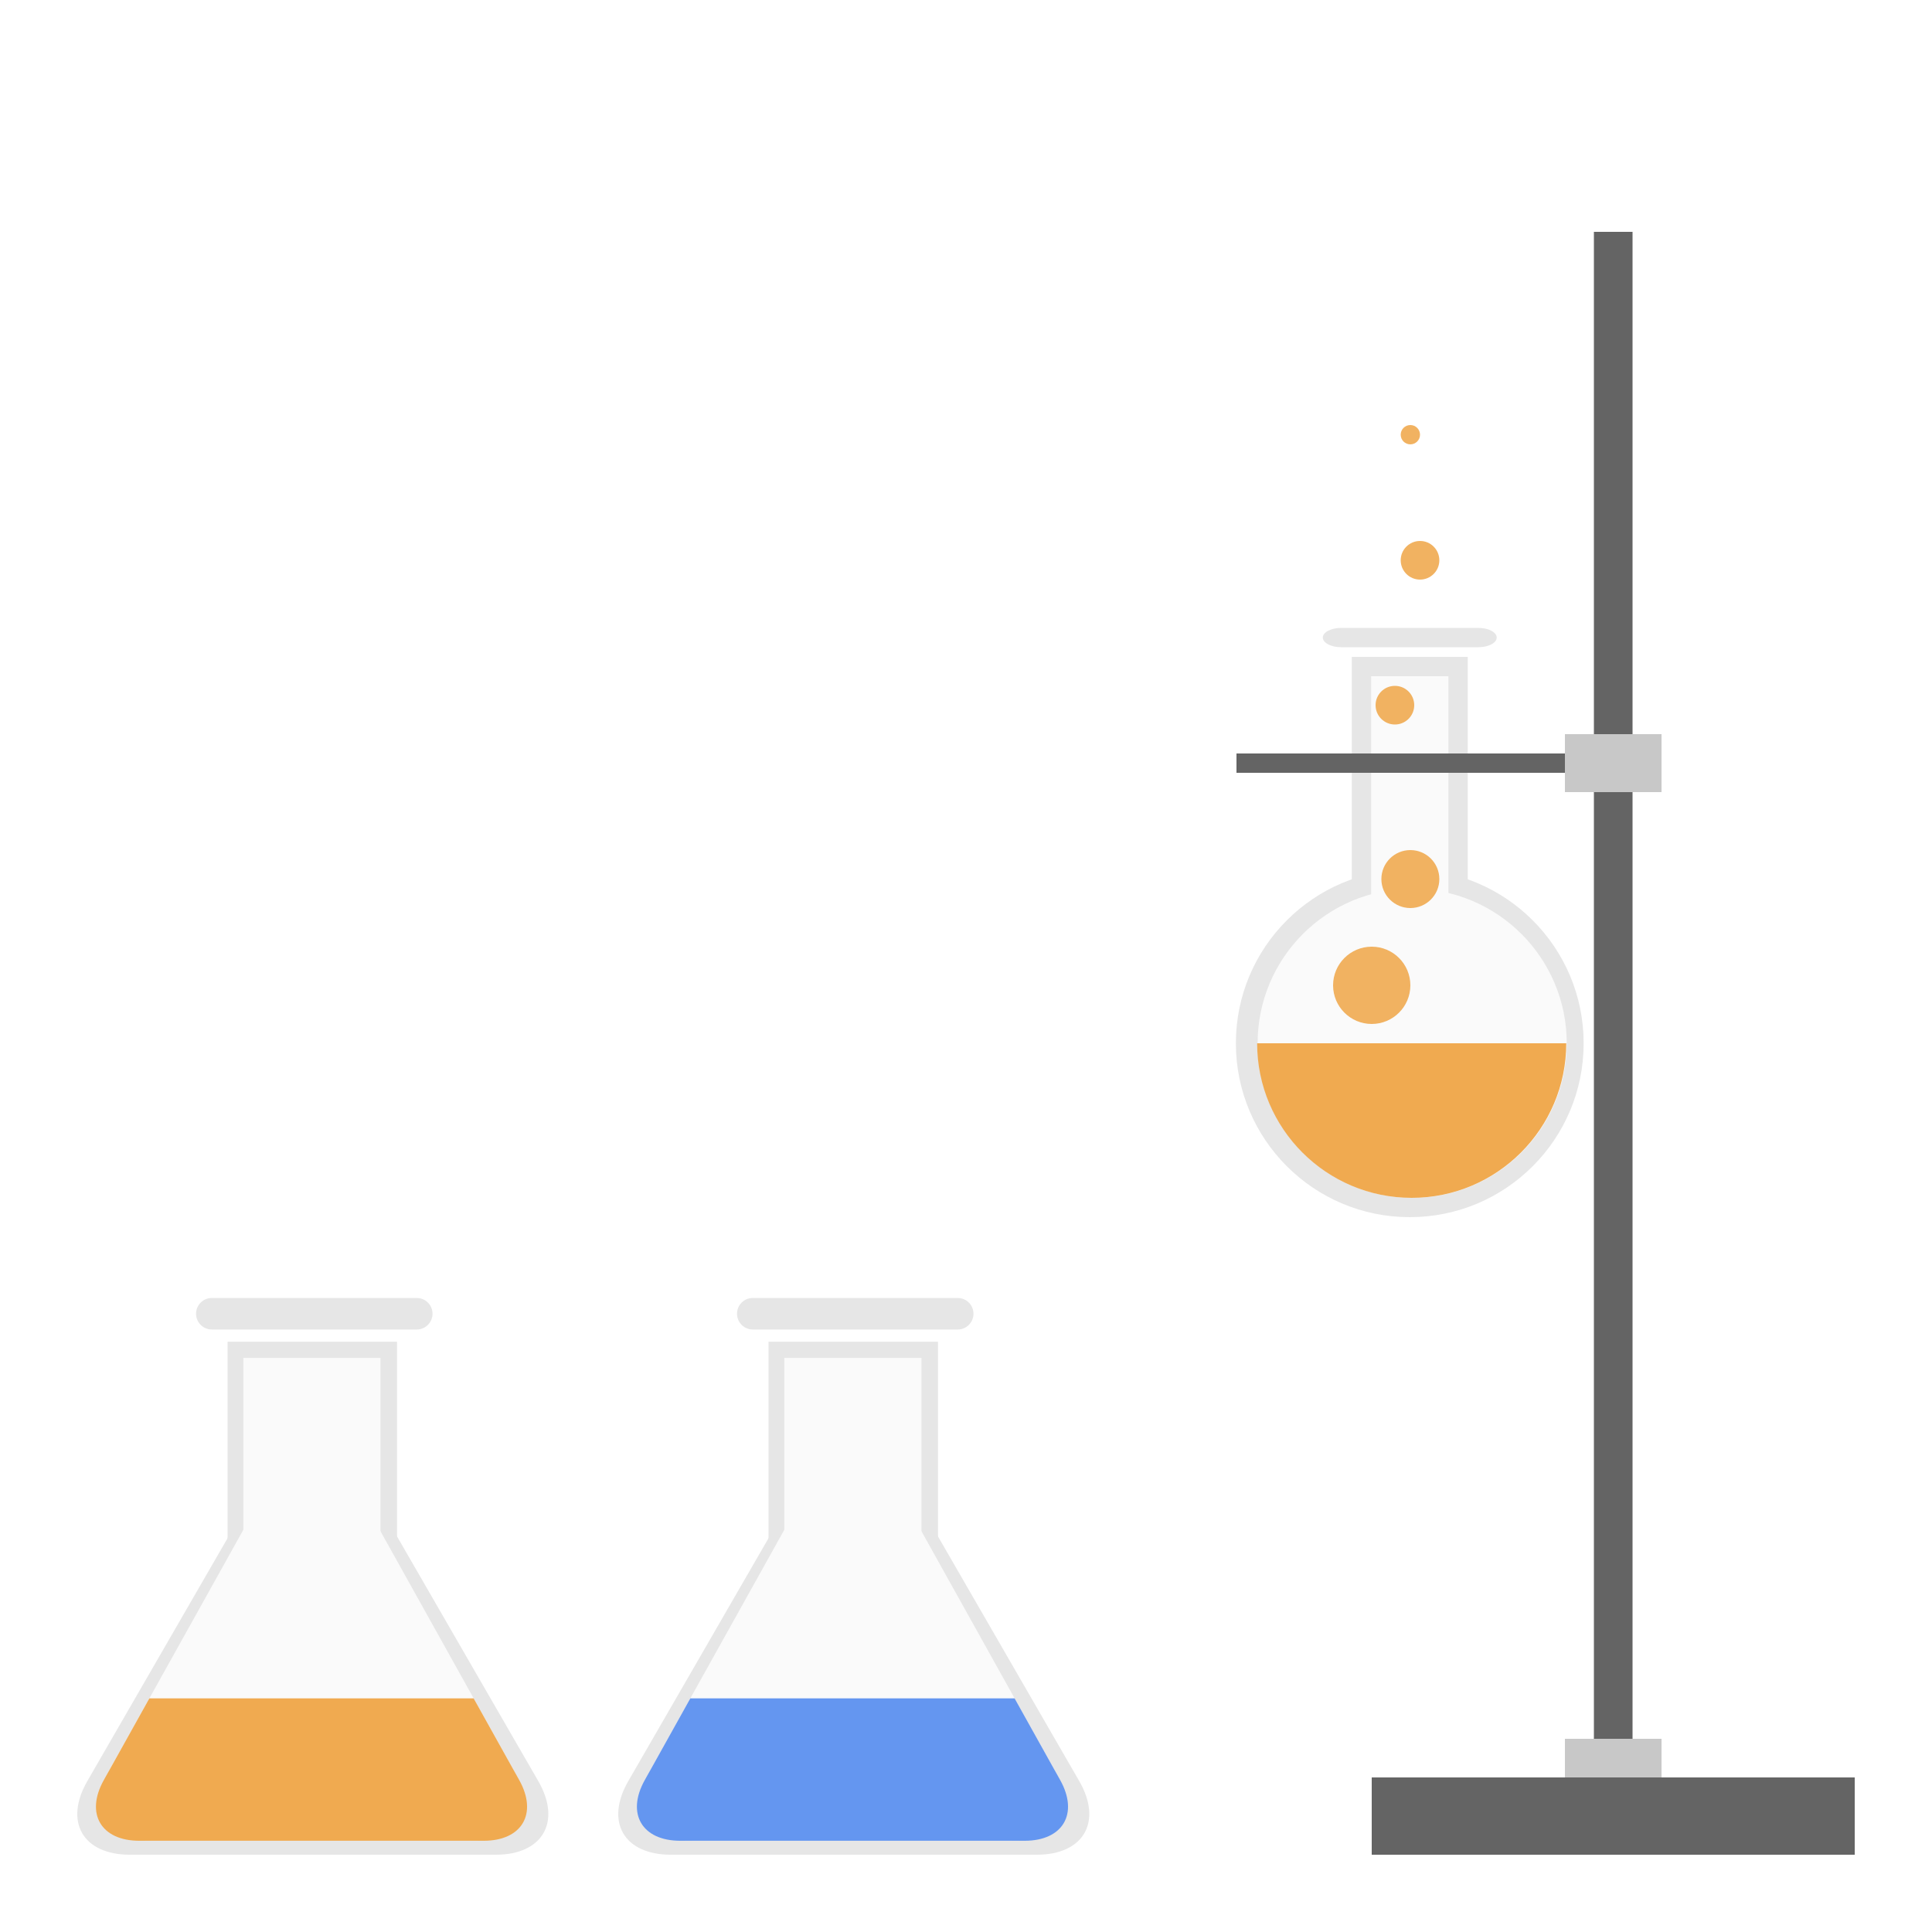
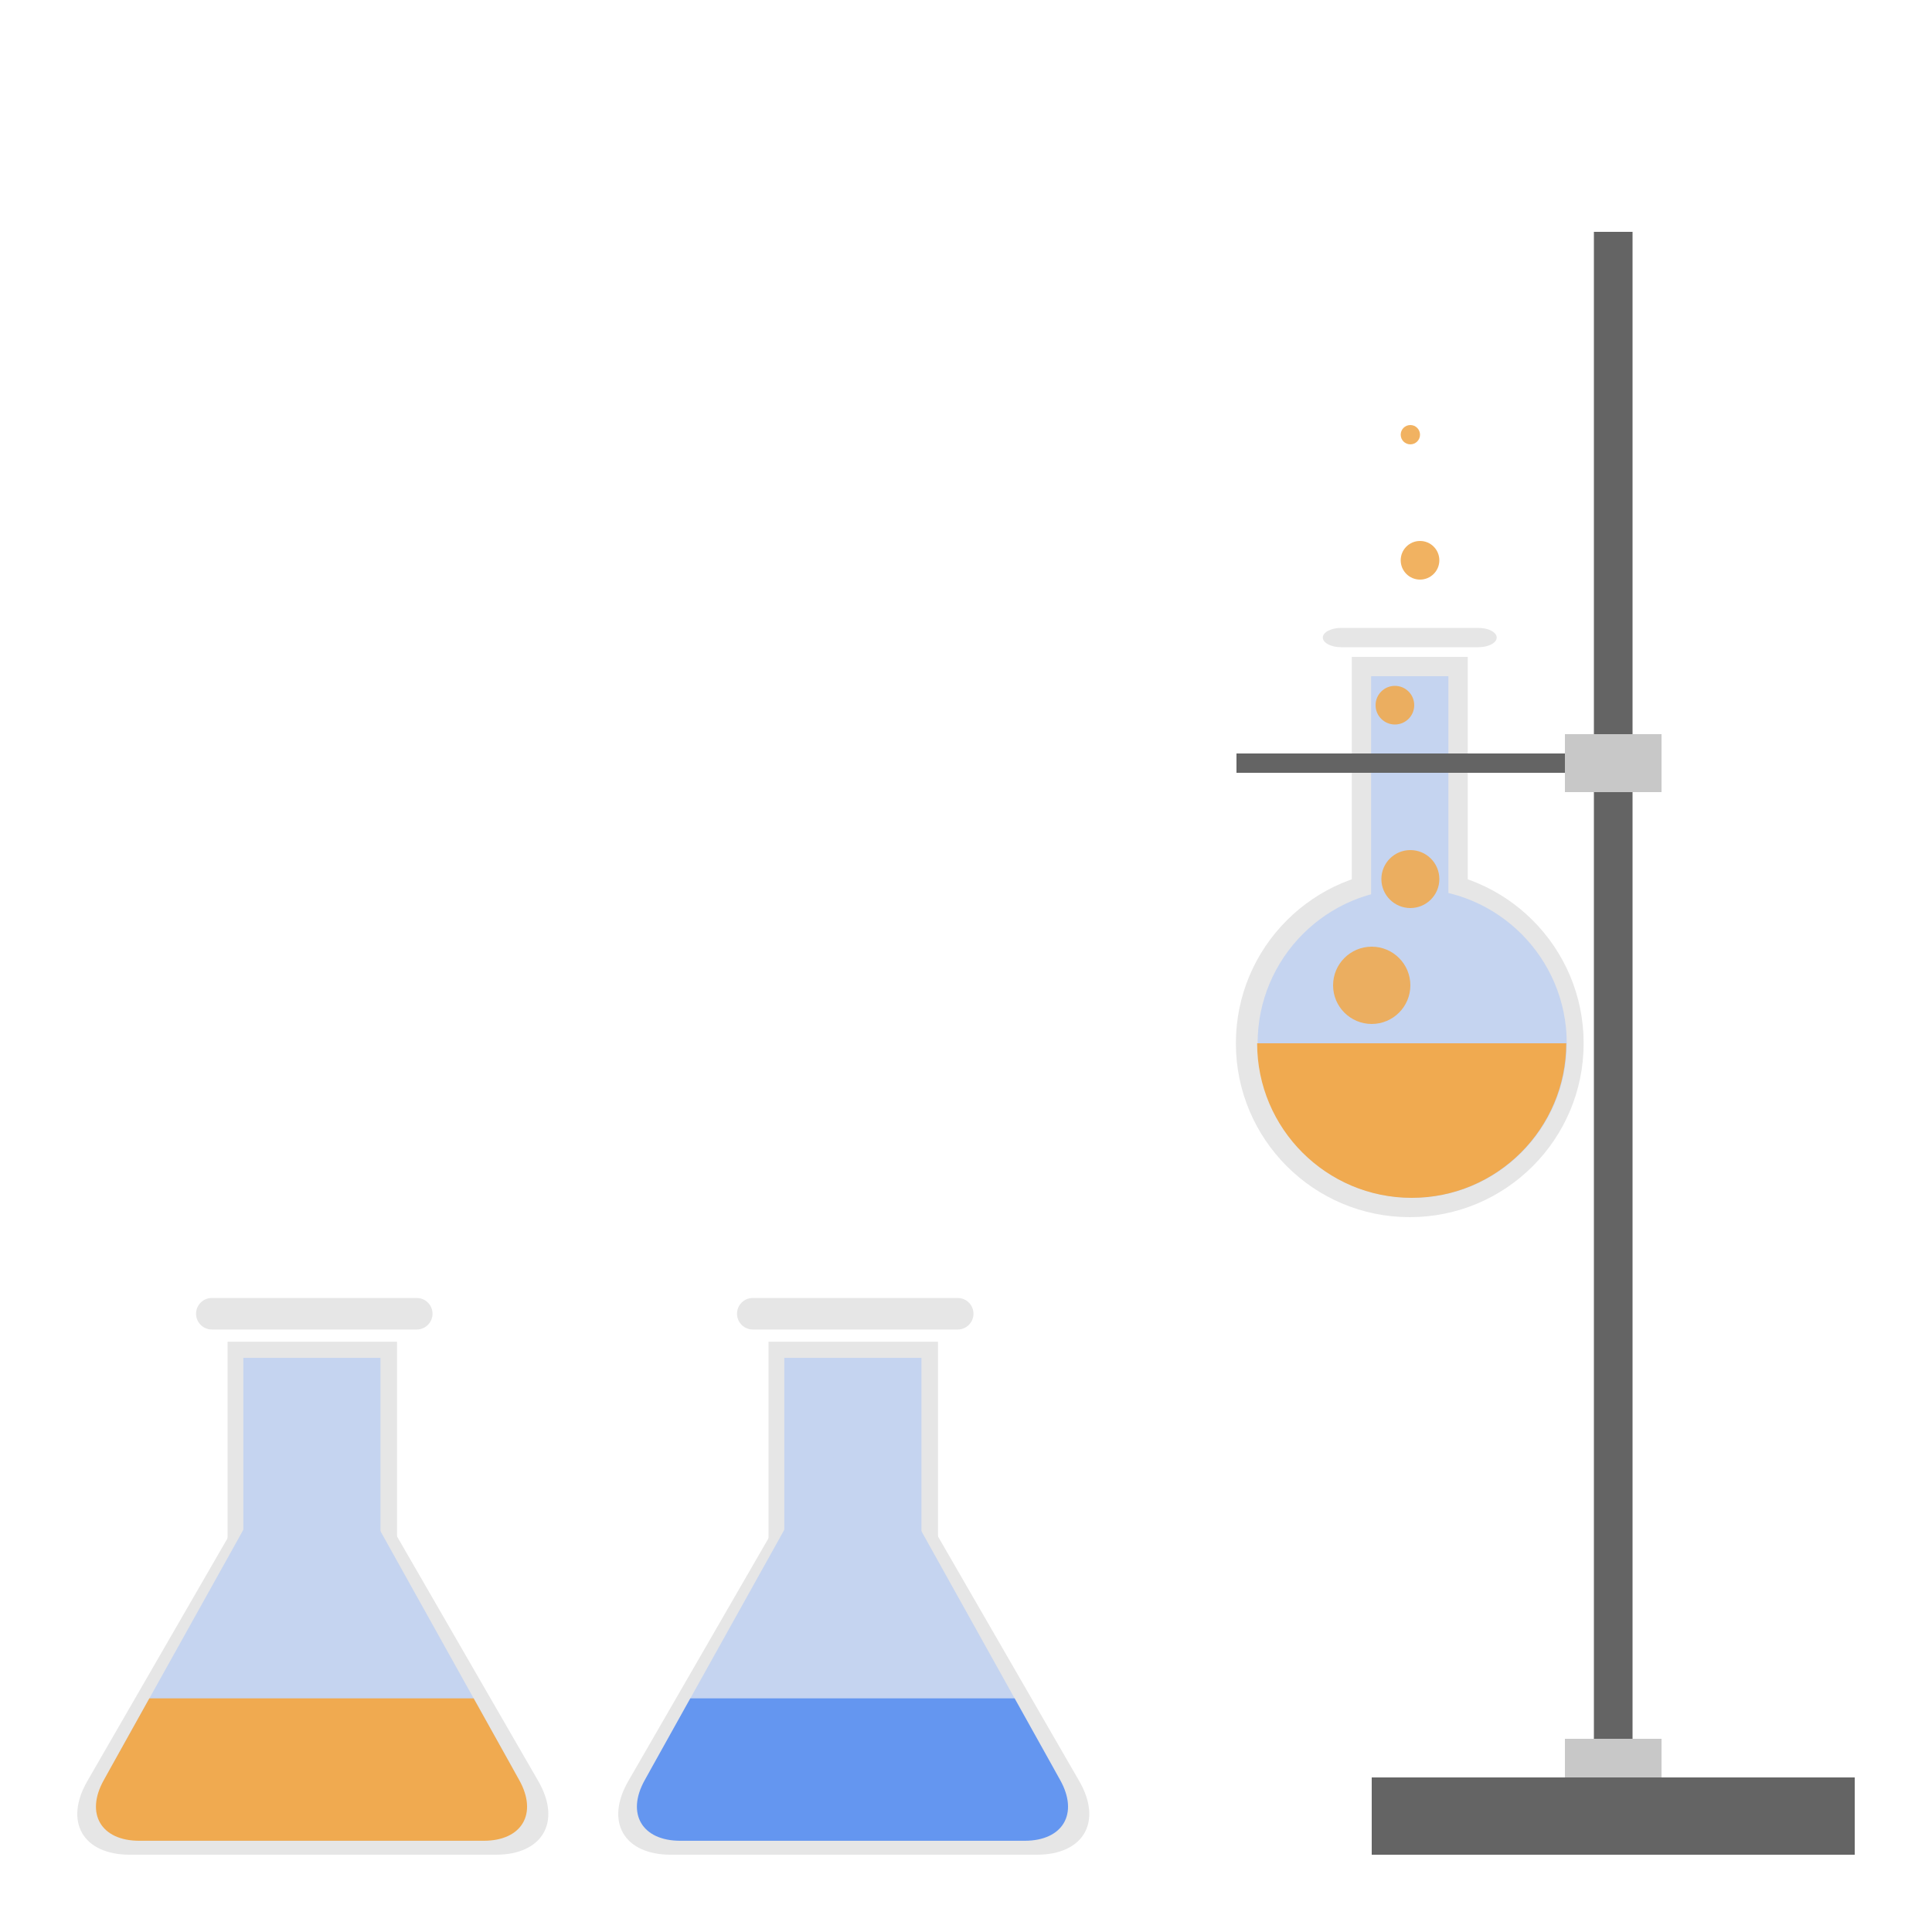
<svg xmlns="http://www.w3.org/2000/svg" style="isolation:isolate" viewBox="0 0 100 100" width="100" height="100">
  <g id="round flask">
    <circle vector-effect="non-scaling-stroke" cx="72.969" cy="54" r="9" id="Ellipse" fill="rgb(230,230,230)" />
    <rect x="69.969" y="34" width="6" height="12" transform="matrix(1,0,0,1,0,0)" id="Rectangle" fill="rgb(230,230,230)" />
-     <circle vector-effect="non-scaling-stroke" cx="73.094" cy="54" r="8" id="Ellipse" fill="rgb(250,250,250)" />
-     <rect x="70.969" y="35" width="4" height="12" transform="matrix(1,0,0,1,0,0)" id="Rectangle" fill="rgb(250,250,250)" />
+     <circle vector-effect="non-scaling-stroke" cx="73.094" cy="54" r="8" id="Ellipse" fill="rgb(197,212,240)" />
+     <rect x="70.969" y="35" width="4" height="12" transform="matrix(1,0,0,1,0,0)" id="Rectangle" fill="rgb(197,212,240)" />
    <path d="M 69.417 32.5 L 76.52 32.5 C 77.044 32.5 77.469 32.724 77.469 33 L 77.469 33 C 77.469 33.276 77.044 33.5 76.52 33.5 L 69.417 33.5 C 68.894 33.5 68.469 33.276 68.469 33 L 68.469 33 C 68.469 32.724 68.894 32.5 69.417 32.5 Z" style="stroke:none;fill:#E6E6E6;stroke-miterlimit:10;" />
    <path d=" M 81.069 54 C 81.069 58.415 77.484 62 73.069 62 C 68.653 62 65.069 58.415 65.069 54 L 81.069 54 L 81.069 54 Z " id="Path" fill="rgb(240,170,80)" />
  </g>
  <g id="stand">
    <rect x="71" y="92" width="25" height="4" transform="matrix(1,0,0,1,0,0)" id="Rectangle" fill="rgb(100,100,100)" />
    <rect x="82.5" y="12" width="2" height="80" transform="matrix(1,0,0,1,0,0)" id="Rectangle" fill="rgb(100,100,100)" />
    <rect x="64" y="39" width="18" height="1" transform="matrix(1,0,0,1,0,0)" id="Rectangle" fill="rgb(100,100,100)" />
    <rect x="81" y="38" width="5" height="3" transform="matrix(1,0,0,1,0,0)" id="Rectangle" fill="rgb(200,200,200)" />
    <rect x="81" y="90" width="5" height="2" transform="matrix(1,0,0,1,0,0)" id="Rectangle" fill="rgb(200,200,200)" />
  </g>
  <g id="bubbles">
    <circle vector-effect="non-scaling-stroke" cx="71" cy="51" r="2" id="Ellipse" fill="rgb(240,170,80)" fill-opacity="0.9" />
    <circle vector-effect="non-scaling-stroke" cx="73" cy="45.5" r="1.5" id="Ellipse" fill="rgb(240,170,80)" fill-opacity="0.9" />
    <circle vector-effect="non-scaling-stroke" cx="72.2" cy="36.5" r="1" id="Ellipse" fill="rgb(240,170,80)" fill-opacity="0.9" />
    <circle vector-effect="non-scaling-stroke" cx="73.5" cy="29" r="1" id="Ellipse" fill="rgb(240,170,80)" fill-opacity="0.9" />
    <circle vector-effect="non-scaling-stroke" cx="73" cy="22.5" r="0.5" id="Ellipse" fill="rgb(240,170,80)" fill-opacity="0.9" />
  </g>
  <g id="orange flask">
    <rect x="11.779" y="69.447" width="8.771" height="10.403" transform="matrix(1,0,0,1,0,0)" id="Rectangle" fill="rgb(230,230,230)" />
    <path d=" M 25.662 96 L 16.191 96 L 6.72 96 C 4.291 96 3.306 94.293 4.52 92.189 L 9.255 83.987 L 13.991 75.785 C 15.205 73.682 17.177 73.682 18.391 75.785 L 23.126 83.987 L 27.862 92.189 C 29.076 94.293 28.09 96 25.662 96 Z " id="Polygon" fill="rgb(230,230,230)" />
    <path d="M 10.963 67.183 L 21.571 67.183 C 22.021 67.183 22.387 67.548 22.387 67.999 L 22.387 67.999 C 22.387 68.449 22.021 68.815 21.571 68.815 L 10.963 68.815 C 10.513 68.815 10.148 68.449 10.148 67.999 L 10.148 67.999 C 10.148 67.548 10.513 67.183 10.963 67.183 Z" style="stroke:none;fill:#E6E6E6;stroke-miterlimit:10;" />
-     <rect x="12.595" y="70.283" width="7.099" height="9.546" transform="matrix(1,0,0,1,0,0)" id="Rectangle" fill="rgb(250,250,250)" />
-     <path d=" M 24.226 95.278 L 16.124 95.278 L 8.022 95.278 C 5.593 95.278 4.582 93.556 5.764 91.435 L 9.873 84.065 L 13.981 76.695 C 15.164 74.574 17.084 74.574 18.266 76.695 L 22.375 84.065 L 26.483 91.435 C 27.666 93.556 26.654 95.278 24.226 95.278 Z " id="Polygon" fill="rgb(250,250,250)" />
+     <rect x="12.595" y="70.283" width="7.099" height="9.546" transform="matrix(1,0,0,1,0,0)" id="Rectangle" fill="rgb(197,212,240)" />
+     <path d=" M 24.226 95.278 L 16.124 95.278 L 8.022 95.278 C 5.593 95.278 4.582 93.556 5.764 91.435 L 9.873 84.065 L 13.981 76.695 C 15.164 74.574 17.084 74.574 18.266 76.695 L 22.375 84.065 L 26.483 91.435 C 27.666 93.556 26.654 95.278 24.226 95.278 Z " id="Polygon" fill="rgb(197,212,240)" />
    <path d=" M 24.517 87.908 L 26.878 92.142 C 27.843 93.873 27.017 95.278 25.036 95.278 L 16.124 95.278 L 7.212 95.278 C 5.23 95.278 4.405 93.873 5.37 92.142 L 7.73 87.908 L 24.517 87.908 L 24.517 87.908 Z " id="Path" fill="rgb(240,170,80)" />
  </g>
  <g id="blue flask">
    <rect x="39.779" y="69.447" width="8.771" height="10.403" transform="matrix(1,0,0,1,0,0)" id="Rectangle" fill="rgb(230,230,230)" />
    <path d=" M 53.662 96 L 44.191 96 L 34.72 96 C 32.291 96 31.306 94.293 32.52 92.189 L 37.255 83.987 L 41.991 75.785 C 43.205 73.682 45.177 73.682 46.391 75.785 L 51.126 83.987 L 55.862 92.189 C 57.076 94.293 56.09 96 53.662 96 Z " id="Polygon" fill="rgb(230,230,230)" />
    <path d="M 38.963 67.183 L 49.571 67.183 C 50.021 67.183 50.387 67.548 50.387 67.999 L 50.387 67.999 C 50.387 68.449 50.021 68.815 49.571 68.815 L 38.963 68.815 C 38.513 68.815 38.148 68.449 38.148 67.999 L 38.148 67.999 C 38.148 67.548 38.513 67.183 38.963 67.183 Z" style="stroke:none;fill:#E6E6E6;stroke-miterlimit:10;" />
-     <rect x="40.595" y="70.283" width="7.099" height="9.546" transform="matrix(1,0,0,1,0,0)" id="Rectangle" fill="rgb(250,250,250)" />
-     <path d=" M 52.226 95.278 L 44.124 95.278 L 36.022 95.278 C 33.593 95.278 32.582 93.556 33.764 91.435 L 37.873 84.065 L 41.981 76.695 C 43.164 74.574 45.084 74.574 46.266 76.695 L 50.375 84.065 L 54.483 91.435 C 55.666 93.556 54.654 95.278 52.226 95.278 Z " id="Polygon" fill="rgb(250,250,250)" />
+     <rect x="40.595" y="70.283" width="7.099" height="9.546" transform="matrix(1,0,0,1,0,0)" id="Rectangle" fill="rgb(197,212,240)" />
+     <path d=" M 52.226 95.278 L 44.124 95.278 L 36.022 95.278 C 33.593 95.278 32.582 93.556 33.764 91.435 L 37.873 84.065 L 41.981 76.695 C 43.164 74.574 45.084 74.574 46.266 76.695 L 50.375 84.065 L 54.483 91.435 C 55.666 93.556 54.654 95.278 52.226 95.278 Z " id="Polygon" fill="rgb(197,212,240)" />
    <path d=" M 52.517 87.908 L 54.878 92.142 C 55.843 93.873 55.017 95.278 53.036 95.278 L 44.124 95.278 L 35.212 95.278 C 33.23 95.278 32.405 93.873 33.37 92.142 L 35.73 87.908 L 52.517 87.908 L 52.517 87.908 Z " id="Path" fill="rgb(100,150,240)" />
  </g>
</svg>
